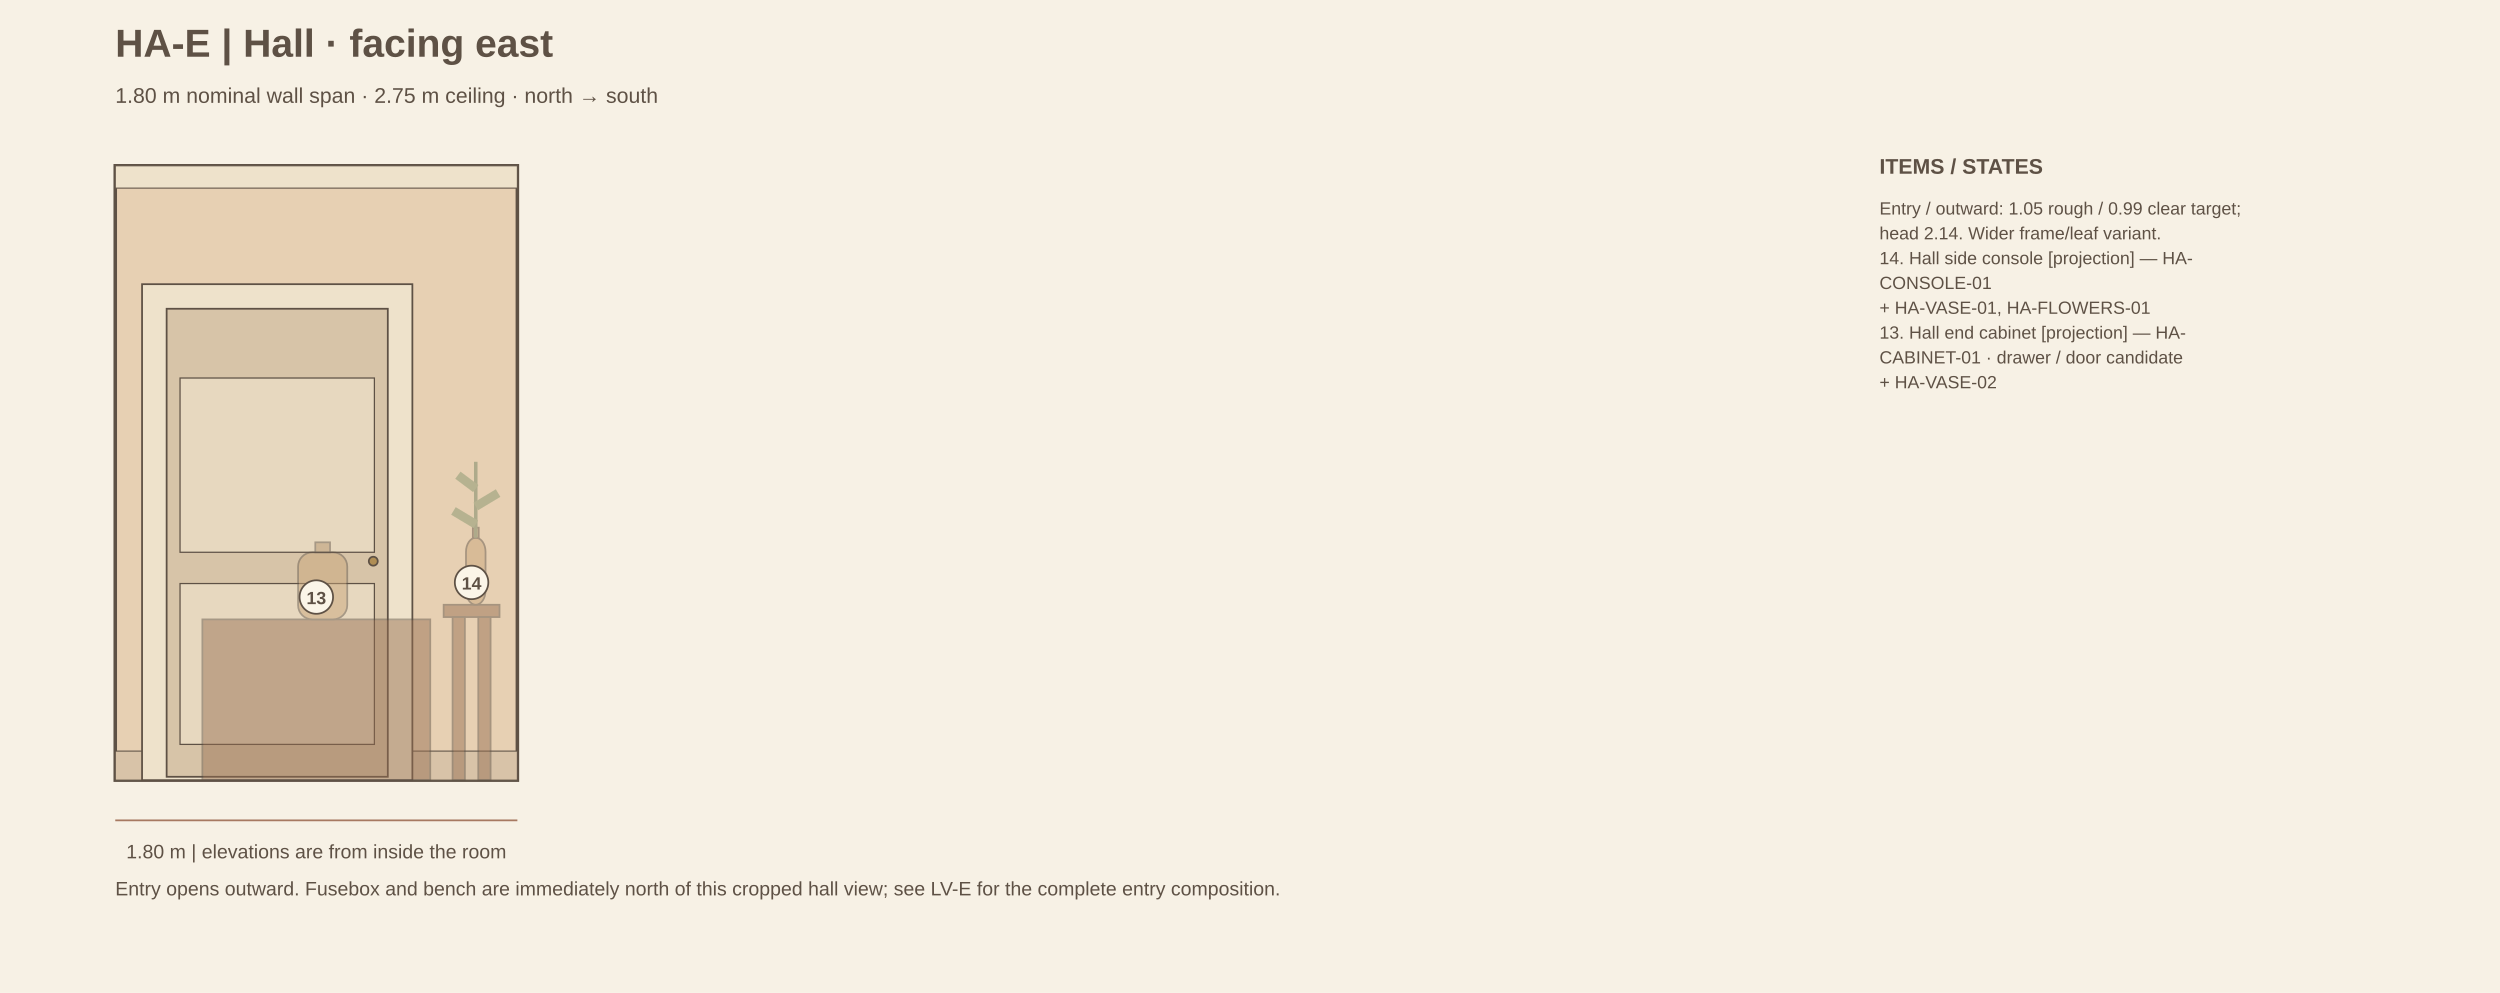
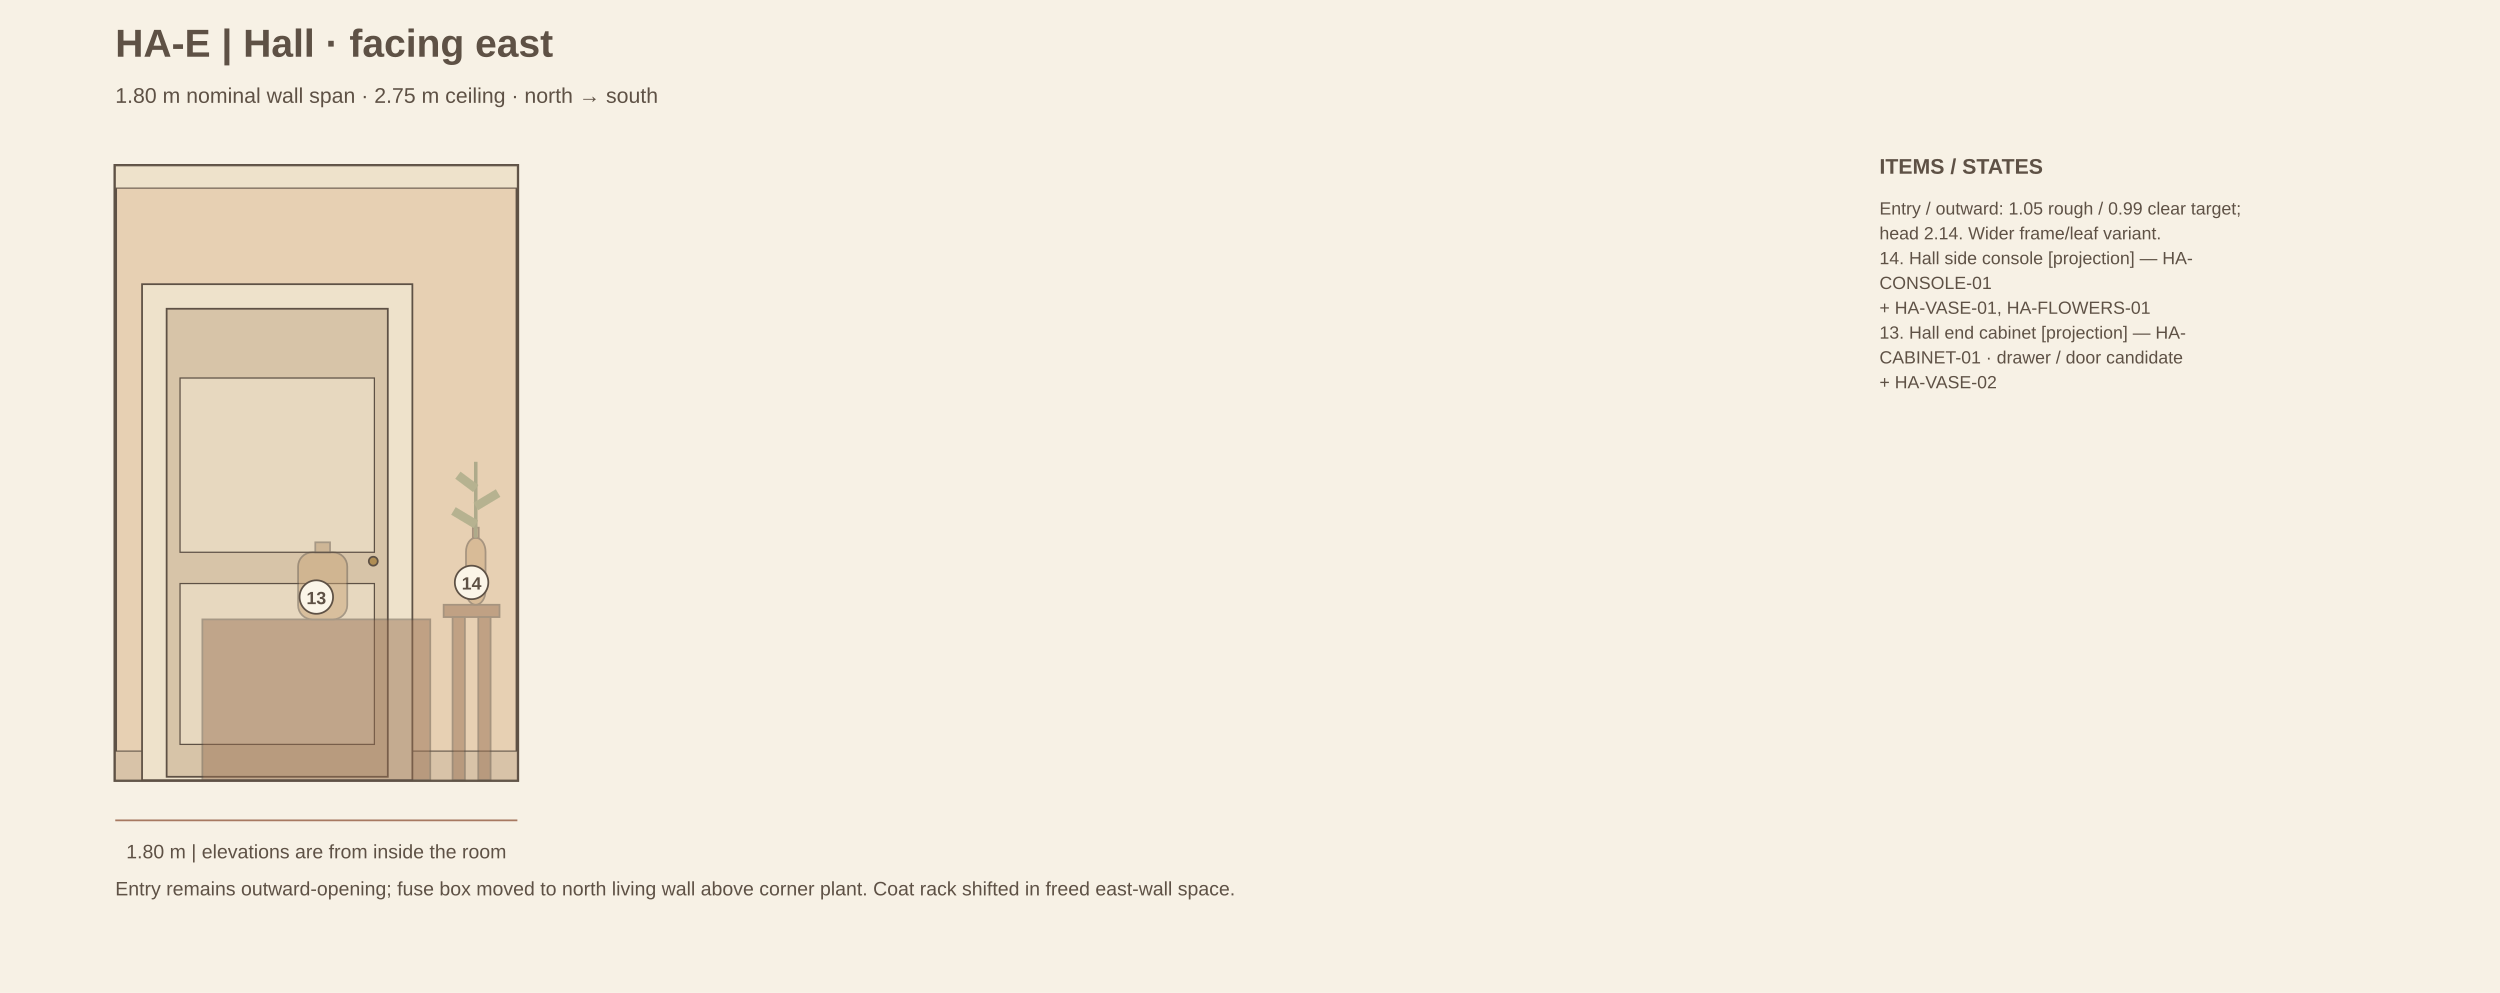
<svg xmlns="http://www.w3.org/2000/svg" viewBox="0 560 1410 560">
  <rect x="0" y="560" width="1410" height="560" fill="#f7f1e5" />
  <text x="65.00" y="592.00" font-family="Arial,sans-serif" font-size="22" text-anchor="start" font-weight="bold" fill="#5e5145">HA-E  |  Hall · facing east</text>
  <text x="65.00" y="618.00" font-family="Arial,sans-serif" font-size="12" text-anchor="start" font-weight="normal" fill="#5e5145">1.80 m nominal wall span · 2.75 m ceiling · north → south</text>
  <rect x="65.00" y="653.50" width="226.80" height="346.50" fill="#e7d0b3" stroke="#5e5145" stroke-width="2" rx="0" />
  <rect x="65.00" y="983.62" width="226.80" height="16.38" fill="#d8c3a8" stroke="#5e5145" stroke-width="0.6" rx="0" />
  <rect x="65.00" y="653.50" width="226.80" height="12.60" fill="#eee2cb" stroke="#5e5145" stroke-width="0.6" rx="0" />
  <line x1="65.00" y1="1022.68" x2="291.80" y2="1022.68" stroke="#a77961" stroke-width="1" />
  <text x="178.40" y="1044.10" font-family="Arial,sans-serif" font-size="11" text-anchor="middle" font-weight="normal" fill="#5e5145">1.80 m | elevations are from inside the room</text>
  <rect x="90.20" y="730.36" width="132.30" height="269.64" fill="#b0b2a1" stroke="#5e5145" stroke-width="1" rx="0" />
  <rect x="80.12" y="720.28" width="152.46" height="279.72" fill="#eee2cb" stroke="#5e5145" stroke-width="1" rx="0" />
  <rect x="93.98" y="734.14" width="124.74" height="263.97" fill="#d7c4a8" stroke="#5e5145" stroke-width="1" rx="0" />
  <rect x="101.54" y="889.12" width="109.62" height="90.72" fill="#e7d8bf" stroke="#5e5145" stroke-width="0.7" rx="0" />
  <rect x="101.54" y="773.20" width="109.62" height="98.28" fill="#e7d8bf" stroke="#5e5145" stroke-width="0.7" rx="0" />
  <circle cx="210.53" cy="876.52" r="2.52" fill="#b08e55" stroke="#5e5145" stroke-width="1" />
  <g opacity=".47">
    <rect x="250.22" y="901.09" width="31.50" height="6.93" fill="#946c4f" stroke="#5e5145" stroke-width="1" rx="0" />
    <rect x="255.26" y="908.02" width="6.93" height="91.98" fill="#946c4f" stroke="#5e5145" stroke-width="1" rx="0" />
    <rect x="269.75" y="908.02" width="6.93" height="91.98" fill="#946c4f" stroke="#5e5145" stroke-width="1" rx="0" />
    <rect x="262.82" y="863.29" width="11.02" height="37.80" fill="#c7a478" stroke="#5e5145" stroke-width="1" rx="8" />
    <rect x="266.68" y="857.62" width="3.31" height="5.67" fill="#b29068" stroke="#5e5145" stroke-width="1" rx="0" />
    <line x1="268.33" y1="863.29" x2="268.33" y2="820.45" stroke="#6e805d" stroke-width="2" />
    <line x1="268.33" y1="855.73" x2="255.73" y2="848.17" stroke="#809169" stroke-width="5" />
    <line x1="268.33" y1="845.65" x2="280.93" y2="838.09" stroke="#809169" stroke-width="5" />
    <line x1="268.33" y1="835.57" x2="258.25" y2="828.01" stroke="#809169" stroke-width="5" />
  </g>
  <circle cx="265.97" cy="888.49" r="9.45" fill="#fbf5e8" stroke="#5e5145" stroke-width="1" />
  <text x="265.97" y="892.49" font-family="Arial,sans-serif" font-size="10" text-anchor="middle" font-weight="bold" fill="#5e5145">14</text>
  <g opacity=".47">
    <rect x="114.14" y="909.34" width="128.52" height="90.66" fill="#946c4f" stroke="#5e5145" stroke-width="1" rx="0" />
    <rect x="168.12" y="871.54" width="27.72" height="37.80" fill="#c7a478" stroke="#5e5145" stroke-width="1" rx="8" />
    <rect x="177.82" y="865.87" width="8.32" height="5.67" fill="#b29068" stroke="#5e5145" stroke-width="1" rx="0" />
  </g>
  <circle cx="178.40" cy="896.74" r="9.45" fill="#fbf5e8" stroke="#5e5145" stroke-width="1" />
  <text x="178.40" y="900.74" font-family="Arial,sans-serif" font-size="10" text-anchor="middle" font-weight="bold" fill="#5e5145">13</text>
  <text x="1060.00" y="658.00" font-family="Arial,sans-serif" font-size="12" text-anchor="start" font-weight="bold" fill="#5e5145">ITEMS / STATES</text>
  <text x="1060.00" y="681.00" font-family="Arial,sans-serif" font-size="10" text-anchor="start" font-weight="normal" fill="#5e5145">Entry / outward: 1.05 rough / 0.99 clear target;</text>
  <text x="1060.00" y="695.00" font-family="Arial,sans-serif" font-size="10" text-anchor="start" font-weight="normal" fill="#5e5145">head 2.14. Wider frame/leaf variant.</text>
  <text x="1060.00" y="709.00" font-family="Arial,sans-serif" font-size="10" text-anchor="start" font-weight="normal" fill="#5e5145">14. Hall side console [projection] — HA-</text>
  <text x="1060.00" y="723.00" font-family="Arial,sans-serif" font-size="10" text-anchor="start" font-weight="normal" fill="#5e5145">CONSOLE-01</text>
  <text x="1060.00" y="737.00" font-family="Arial,sans-serif" font-size="10" text-anchor="start" font-weight="normal" fill="#5e5145">   + HA-VASE-01, HA-FLOWERS-01</text>
  <text x="1060.00" y="751.00" font-family="Arial,sans-serif" font-size="10" text-anchor="start" font-weight="normal" fill="#5e5145">13. Hall end cabinet [projection] — HA-</text>
  <text x="1060.00" y="765.00" font-family="Arial,sans-serif" font-size="10" text-anchor="start" font-weight="normal" fill="#5e5145">CABINET-01 · drawer / door candidate</text>
  <text x="1060.00" y="779.00" font-family="Arial,sans-serif" font-size="10" text-anchor="start" font-weight="normal" fill="#5e5145">   + HA-VASE-02</text>
-   <text x="65.00" y="1065.00" font-family="Arial,sans-serif" font-size="11" text-anchor="start" font-weight="normal" fill="#5e5145">Entry opens outward. Fusebox and bench are immediately north of this cropped hall view; see LV-E for the complete entry composition.</text>
+   <text x="65.00" y="1065.00" font-family="Arial,sans-serif" font-size="11" text-anchor="start" font-weight="normal" fill="#5e5145">Entry remains outward-opening; fuse box moved to north living wall above corner plant. Coat rack shifted in freed east-wall space.</text>
</svg>
